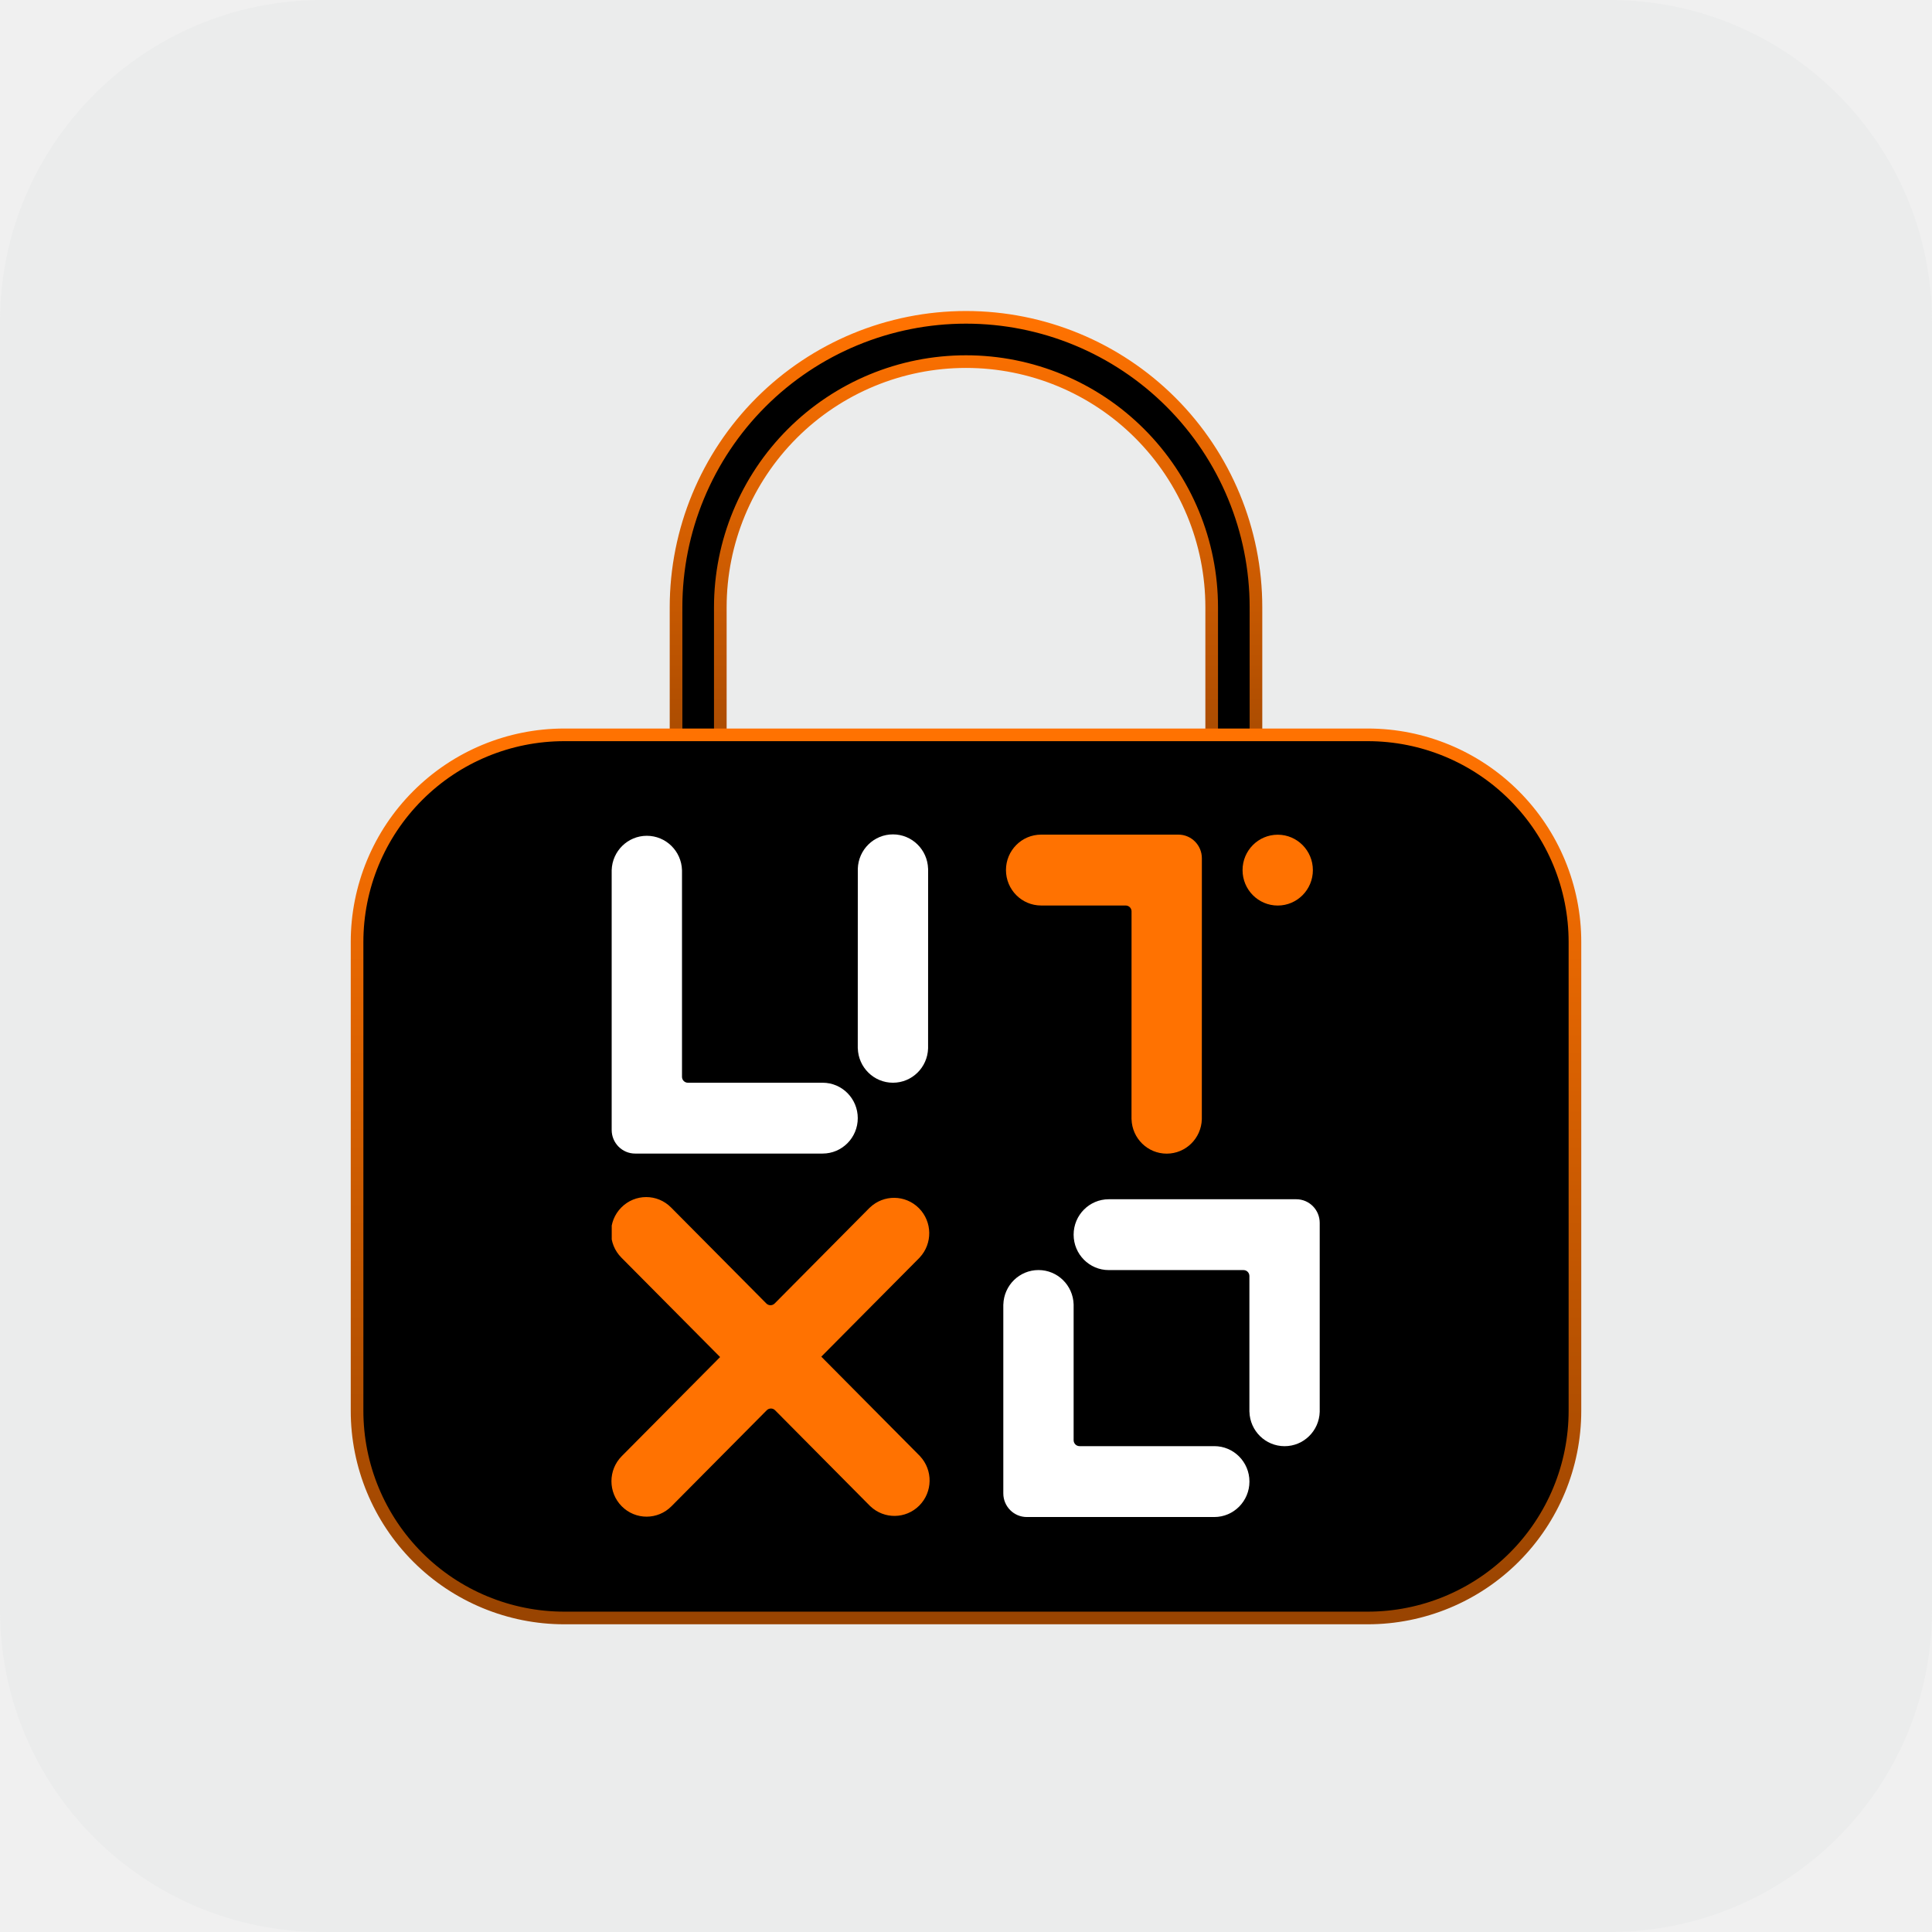
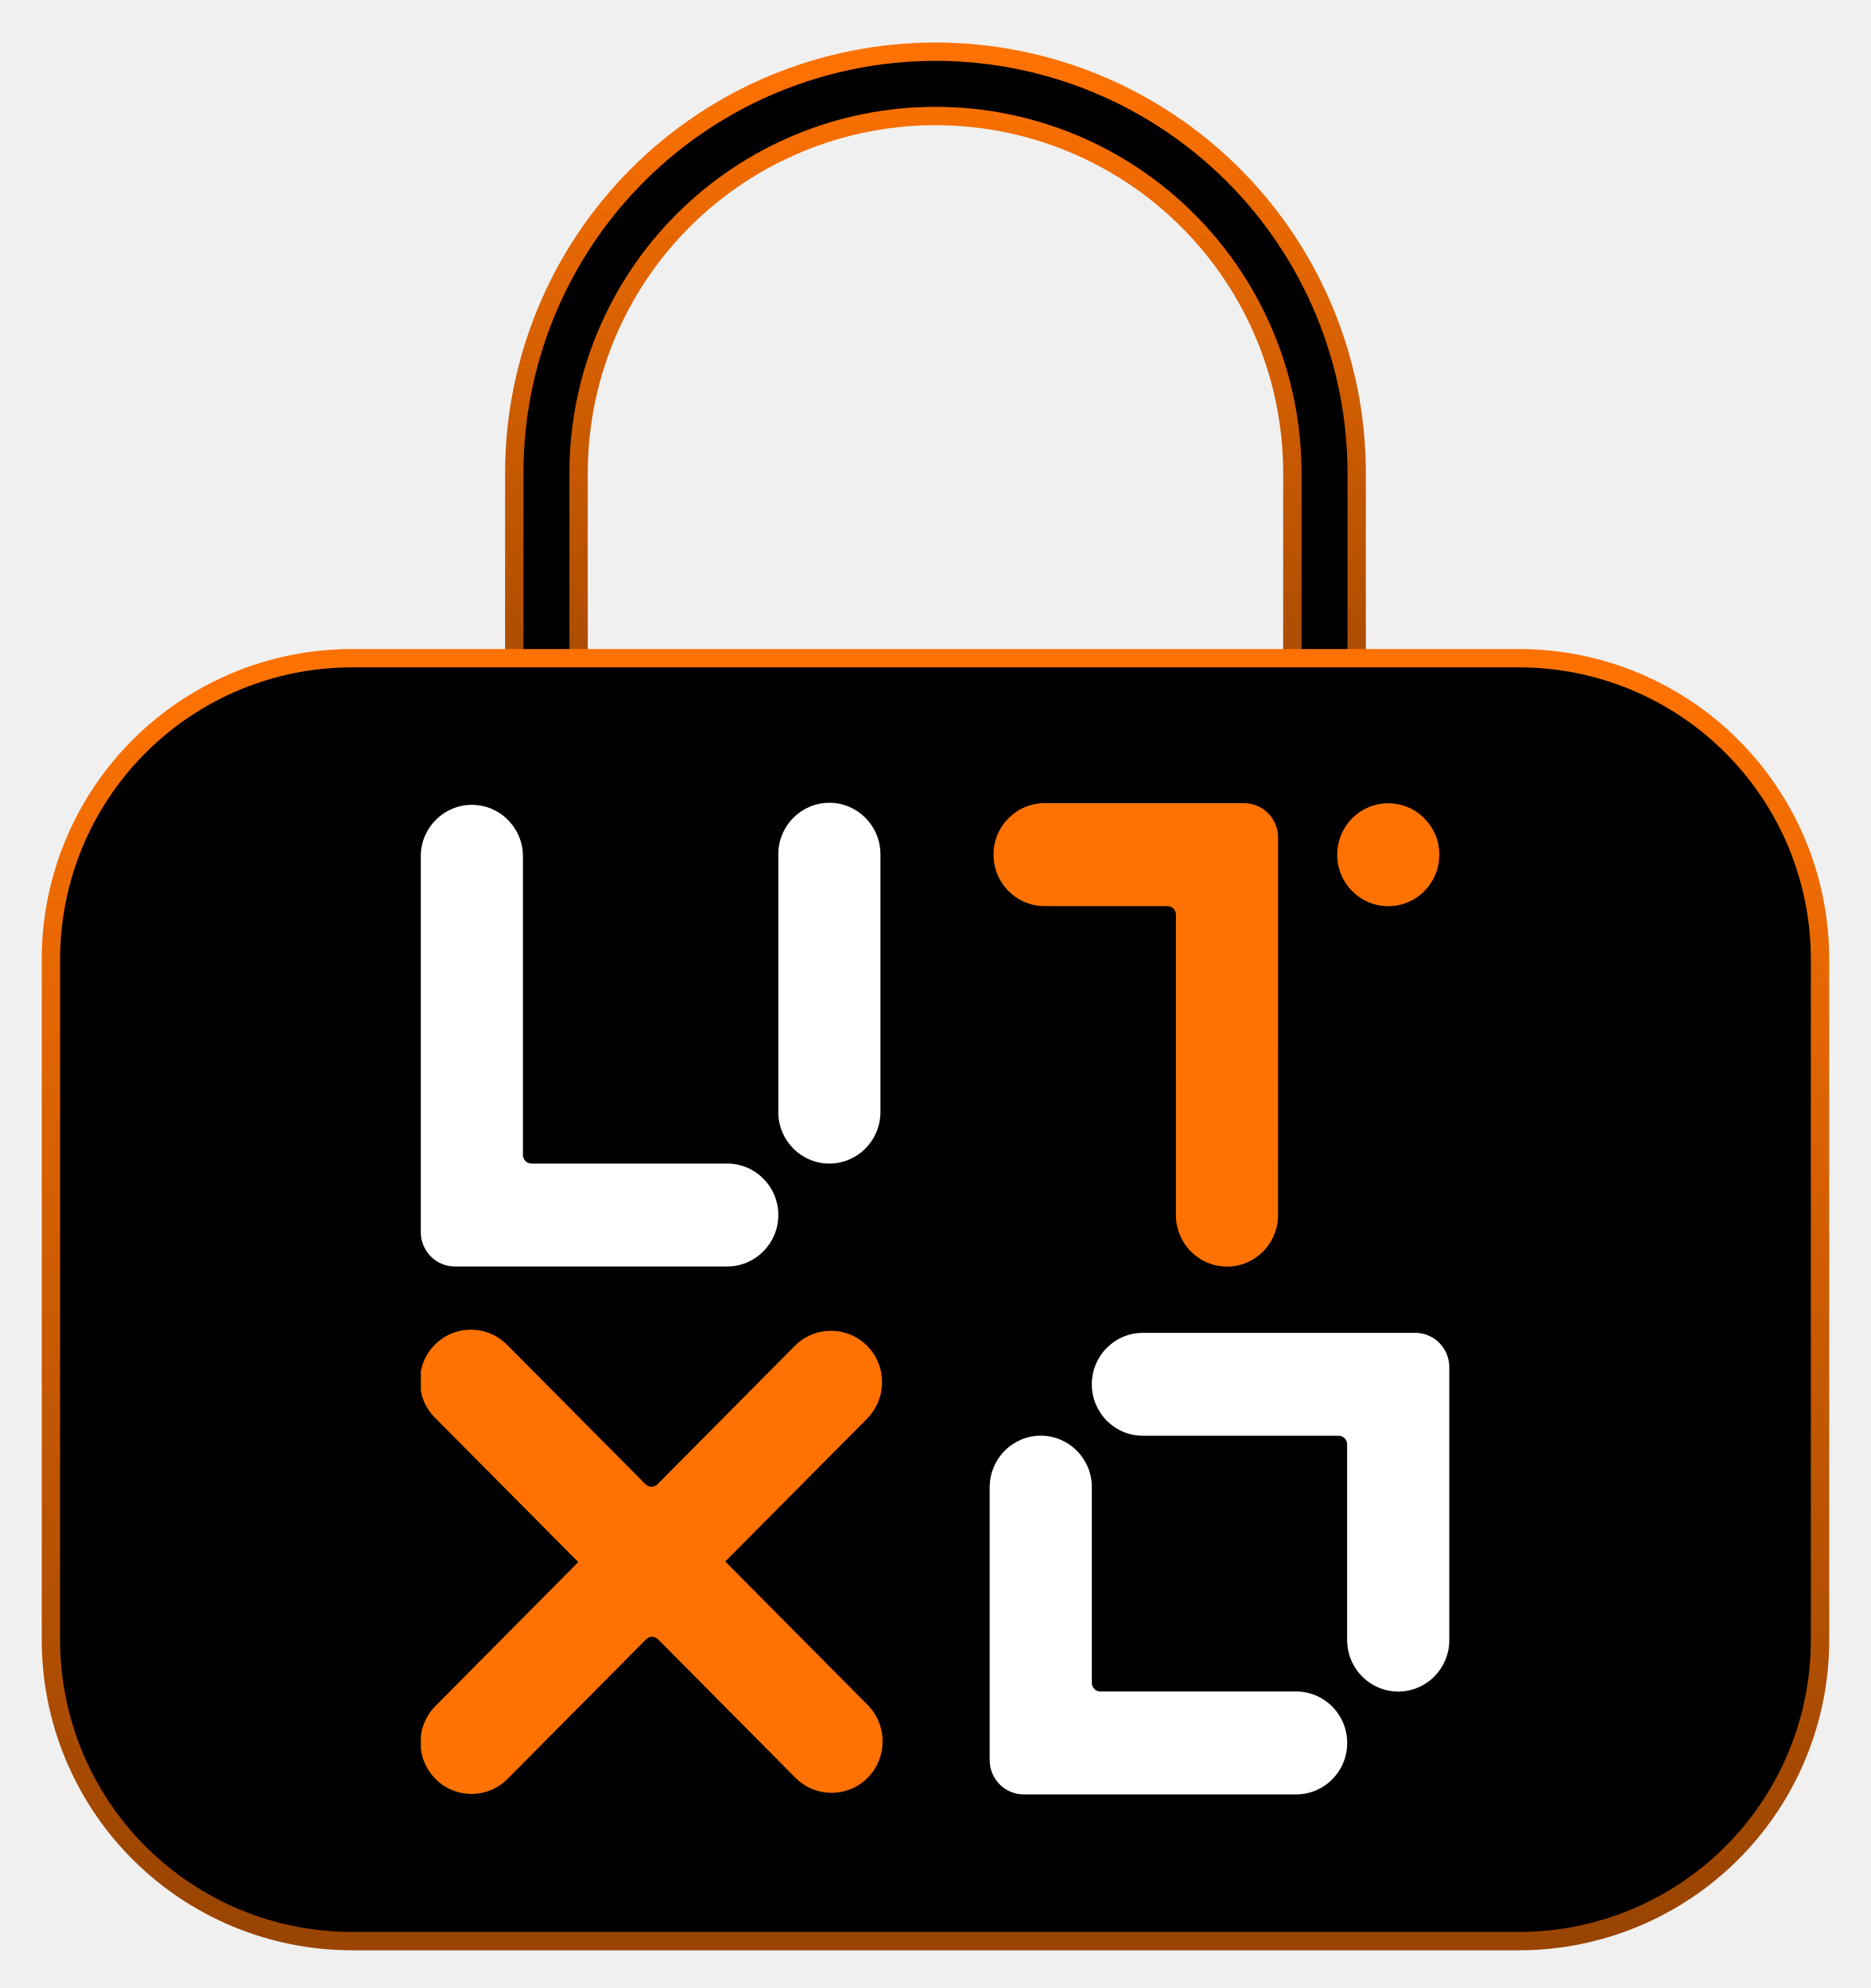
- <svg xmlns="http://www.w3.org/2000/svg" width="48" height="48" viewBox="0 0 48 48" fill="none">
-   <rect width="48" height="48" rx="8" fill="#EBECEC" />
-   <path d="M19.684 10.772C20.829 9.627 22.381 8.984 24 8.984C25.619 8.984 27.172 9.627 28.316 10.772C29.461 11.917 30.104 13.469 30.104 15.088V20.079C30.104 20.383 30.351 20.629 30.654 20.629C30.958 20.629 31.204 20.383 31.204 20.079V15.088C31.204 13.178 30.445 11.345 29.094 9.994C27.743 8.643 25.911 7.884 24 7.884C22.09 7.884 20.257 8.643 18.906 9.994C17.555 11.345 16.796 13.178 16.796 15.088V20.079C16.796 20.383 17.042 20.629 17.346 20.629C17.65 20.629 17.896 20.383 17.896 20.079V15.088C17.896 13.469 18.539 11.917 19.684 10.772Z" fill="black" stroke="url(#paint0_linear_4004_51571)" stroke-width="0.314" stroke-linecap="round" stroke-linejoin="round" />
-   <path d="M10.379 19.765C9.413 20.73 8.871 22.04 8.871 23.405V35.05C8.871 36.415 9.413 37.724 10.379 38.69C11.344 39.655 12.654 40.198 14.019 40.198H33.981C35.346 40.198 36.656 39.655 37.621 38.69C38.587 37.724 39.129 36.415 39.129 35.05V23.405C39.129 22.04 38.587 20.73 37.621 19.765C36.656 18.799 35.346 18.257 33.981 18.257H14.019C12.654 18.257 11.344 18.799 10.379 19.765Z" fill="black" stroke="url(#paint1_linear_4004_51571)" stroke-width="0.314" />
-   <g clip-path="url(#clip0_4004_51571)">
-     <path fill-rule="evenodd" clip-rule="evenodd" d="M26.674 30.675C26.674 31.161 27.065 31.555 27.547 31.555H30.896C30.976 31.555 31.041 31.621 31.041 31.702V35.05V35.076H31.042C31.055 35.55 31.441 35.93 31.915 35.93C32.389 35.93 32.774 35.55 32.788 35.076H32.788V35.05V31.555V30.382C32.788 30.058 32.528 29.795 32.206 29.795H31.041H27.547C27.065 29.795 26.674 30.189 26.674 30.675Z" fill="white" />
-     <path fill-rule="evenodd" clip-rule="evenodd" d="M31.042 36.809C31.042 36.323 30.651 35.929 30.169 35.929H26.82C26.74 35.929 26.674 35.863 26.674 35.782V32.435V32.408H26.674C26.66 31.934 26.275 31.554 25.801 31.554C25.327 31.554 24.942 31.934 24.928 32.408H24.927V32.435V35.929V37.103C24.927 37.427 25.188 37.69 25.51 37.69H26.674H30.169C30.651 37.69 31.042 37.295 31.042 36.809Z" fill="white" />
-     <path fill-rule="evenodd" clip-rule="evenodd" d="M15.447 37.423C15.788 37.767 16.341 37.767 16.682 37.423L19.05 35.037C19.107 34.98 19.199 34.98 19.256 35.037L21.605 37.405L21.623 37.423L21.624 37.423C21.966 37.748 22.505 37.742 22.84 37.405C23.175 37.067 23.181 36.524 22.858 36.179L22.859 36.178L22.84 36.16L20.388 33.689L19.564 32.859C19.337 32.63 18.968 32.63 18.741 32.859L17.917 33.689L15.447 36.178C15.106 36.522 15.106 37.079 15.447 37.423Z" fill="#FF7201" />
-     <path fill-rule="evenodd" clip-rule="evenodd" d="M15.437 29.999C15.778 29.655 16.331 29.655 16.672 29.999L19.04 32.385C19.097 32.442 19.189 32.442 19.246 32.385L21.595 30.017L21.614 29.999L21.614 29.999C21.956 29.674 22.495 29.68 22.831 30.017C23.166 30.355 23.172 30.898 22.849 31.243L22.849 31.244L22.831 31.262L20.378 33.733L19.555 34.563C19.327 34.792 18.959 34.792 18.731 34.563L17.908 33.733L15.437 31.244C15.096 30.9 15.096 30.342 15.437 29.999Z" fill="#FF7201" />
-     <path fill-rule="evenodd" clip-rule="evenodd" d="M24.993 21.616C24.993 22.103 25.384 22.497 25.867 22.497H27.967C28.048 22.497 28.113 22.562 28.113 22.643L28.112 27.781V27.808H28.113C28.127 28.282 28.512 28.662 28.986 28.662C29.46 28.662 29.845 28.282 29.859 27.808H29.859V27.781L29.86 22.497V21.323C29.86 20.999 29.599 20.736 29.277 20.736H28.113H25.867C25.384 20.736 24.993 21.13 24.993 21.616Z" fill="#FF7201" />
-     <path d="M31.745 20.738C32.227 20.738 32.618 21.132 32.618 21.618C32.618 22.104 32.227 22.498 31.745 22.498C31.262 22.498 30.871 22.104 30.871 21.618C30.871 21.132 31.262 20.738 31.745 20.738Z" fill="#FF7201" />
-     <path fill-rule="evenodd" clip-rule="evenodd" d="M23.059 21.61L23.059 21.611L23.059 21.611L23.058 26.02V26.046H23.058C23.044 26.52 22.659 26.9 22.185 26.9C21.711 26.9 21.326 26.52 21.312 26.046H21.311V26.02L21.311 26.02L21.311 26.02L21.312 21.611L21.312 21.584H21.312C21.326 21.11 21.712 20.73 22.185 20.73C22.659 20.73 23.044 21.11 23.058 21.584H23.059V21.61Z" fill="white" />
-     <path fill-rule="evenodd" clip-rule="evenodd" d="M21.311 27.78C21.311 27.294 20.92 26.9 20.438 26.9H17.09C17.009 26.9 16.944 26.834 16.944 26.753V21.645V21.619H16.944C16.93 21.145 16.544 20.765 16.07 20.765C15.597 20.765 15.211 21.145 15.197 21.619H15.197V21.645V26.9V28.073C15.197 28.397 15.458 28.66 15.779 28.66H16.944H20.438C20.92 28.66 21.311 28.266 21.311 27.78Z" fill="white" />
+ <svg xmlns="http://www.w3.org/2000/svg" width="32" height="34" viewBox="0 0 32 34" fill="none">
+   <path d="M11.684 3.772C12.829 2.627 14.381 1.984 16 1.984C17.619 1.984 19.172 2.627 20.316 3.772C21.461 4.917 22.104 6.469 22.104 8.088V13.079C22.104 13.383 22.351 13.629 22.654 13.629C22.958 13.629 23.204 13.383 23.204 13.079V8.088C23.204 6.178 22.445 4.345 21.094 2.994C19.743 1.643 17.911 0.884 16 0.884C14.089 0.884 12.257 1.643 10.906 2.994C9.555 4.345 8.796 6.178 8.796 8.088V13.079C8.796 13.383 9.042 13.629 9.346 13.629C9.65 13.629 9.896 13.383 9.896 13.079V8.088C9.896 6.469 10.539 4.917 11.684 3.772Z" fill="black" stroke="url(#paint0_linear_4004_51583)" stroke-width="0.314" stroke-linecap="round" stroke-linejoin="round" />
+   <path d="M2.379 12.765C1.413 13.73 0.871 15.04 0.871 16.405V28.05C0.871 29.415 1.413 30.724 2.379 31.69C3.344 32.655 4.654 33.198 6.019 33.198H25.981C27.346 33.198 28.656 32.655 29.621 31.69C30.587 30.724 31.129 29.415 31.129 28.05V16.405C31.129 15.04 30.587 13.73 29.621 12.765C28.656 11.799 27.346 11.257 25.981 11.257H6.019C4.654 11.257 3.344 11.799 2.379 12.765Z" fill="black" stroke="url(#paint1_linear_4004_51583)" stroke-width="0.314" />
+   <g clip-path="url(#clip0_4004_51583)">
+     <path fill-rule="evenodd" clip-rule="evenodd" d="M18.674 23.675C18.674 24.161 19.065 24.555 19.547 24.555H22.896C22.976 24.555 23.041 24.621 23.041 24.702V28.05V28.076H23.042C23.055 28.55 23.441 28.93 23.915 28.93C24.389 28.93 24.774 28.55 24.788 28.076H24.788V28.05V24.555V23.382C24.788 23.058 24.528 22.795 24.206 22.795H23.041H19.547C19.065 22.795 18.674 23.189 18.674 23.675Z" fill="white" />
+     <path fill-rule="evenodd" clip-rule="evenodd" d="M23.042 29.809C23.042 29.323 22.651 28.929 22.169 28.929H18.82C18.74 28.929 18.674 28.863 18.674 28.782V25.435V25.408H18.674C18.66 24.934 18.275 24.554 17.801 24.554C17.327 24.554 16.942 24.934 16.928 25.408H16.927V25.435V28.929V30.103C16.927 30.427 17.188 30.689 17.51 30.689H18.674H22.169C22.651 30.689 23.042 30.295 23.042 29.809Z" fill="white" />
+     <path fill-rule="evenodd" clip-rule="evenodd" d="M7.447 30.423C7.788 30.767 8.341 30.767 8.682 30.423L11.05 28.037C11.107 27.98 11.199 27.98 11.256 28.037L13.605 30.405L13.623 30.423L13.624 30.423C13.966 30.748 14.505 30.742 14.84 30.405C15.175 30.067 15.181 29.524 14.858 29.179L14.859 29.178L14.84 29.16L12.388 26.689L11.565 25.859C11.337 25.63 10.968 25.63 10.741 25.859L9.917 26.689L7.447 29.178C7.106 29.522 7.106 30.079 7.447 30.423Z" fill="#FF7201" />
+     <path fill-rule="evenodd" clip-rule="evenodd" d="M7.437 22.999C7.778 22.655 8.331 22.655 8.672 22.999L11.04 25.384C11.097 25.442 11.189 25.442 11.246 25.384L13.595 23.017L13.614 22.999L13.614 22.999C13.956 22.674 14.495 22.68 14.831 23.017C15.165 23.355 15.171 23.898 14.849 24.243L14.849 24.244L14.831 24.262L12.378 26.733L11.555 27.563C11.327 27.792 10.959 27.792 10.731 27.563L9.908 26.733L7.437 24.244C7.096 23.9 7.096 23.342 7.437 22.999Z" fill="#FF7201" />
+     <path fill-rule="evenodd" clip-rule="evenodd" d="M16.993 14.617C16.993 15.103 17.384 15.497 17.867 15.497H19.967C20.048 15.497 20.113 15.562 20.113 15.643L20.112 20.781V20.808H20.113C20.127 21.282 20.512 21.662 20.986 21.662C21.46 21.662 21.845 21.282 21.859 20.808H21.859V20.781L21.86 15.497V14.323C21.86 13.999 21.599 13.736 21.277 13.736H20.113H17.867C17.384 13.736 16.993 14.13 16.993 14.617Z" fill="#FF7201" />
+     <path d="M23.745 13.738C24.227 13.738 24.618 14.132 24.618 14.618C24.618 15.104 24.227 15.498 23.745 15.498C23.262 15.498 22.871 15.104 22.871 14.618C22.871 14.132 23.262 13.738 23.745 13.738Z" fill="#FF7201" />
+     <path fill-rule="evenodd" clip-rule="evenodd" d="M15.059 14.61L15.059 14.611L15.059 14.611L15.059 19.02V19.046H15.058C15.044 19.52 14.659 19.9 14.185 19.9C13.711 19.9 13.326 19.52 13.312 19.046H13.312V19.02L13.312 19.02L13.312 19.02L13.312 14.611L13.312 14.584H13.312C13.326 14.11 13.711 13.73 14.185 13.73C14.659 13.73 15.044 14.11 15.058 14.584H15.059V14.61Z" fill="white" />
+     <path fill-rule="evenodd" clip-rule="evenodd" d="M13.312 20.78C13.312 20.294 12.92 19.9 12.438 19.9H9.09C9.009 19.9 8.944 19.834 8.944 19.753V14.645V14.619H8.944C8.93 14.145 8.544 13.765 8.071 13.765C7.597 13.765 7.211 14.145 7.197 14.619H7.197V14.645V19.9V21.073C7.197 21.397 7.458 21.66 7.779 21.66H8.944H12.438C12.92 21.66 13.312 21.266 13.312 20.78Z" fill="white" />
  </g>
  <defs>
-     <linearGradient id="paint0_linear_4004_51571" x1="24" y1="8.041" x2="24" y2="20.472" gradientUnits="userSpaceOnUse">
+     <linearGradient id="paint0_linear_4004_51583" x1="16" y1="1.041" x2="16" y2="13.472" gradientUnits="userSpaceOnUse">
      <stop stop-color="#FF7201" />
      <stop offset="1" stop-color="#994401" />
    </linearGradient>
-     <linearGradient id="paint1_linear_4004_51571" x1="24" y1="18.414" x2="24" y2="40.04" gradientUnits="userSpaceOnUse">
+     <linearGradient id="paint1_linear_4004_51583" x1="16" y1="11.414" x2="16" y2="33.04" gradientUnits="userSpaceOnUse">
      <stop stop-color="#FF7201" />
      <stop offset="1" stop-color="#994401" />
    </linearGradient>
-     <clipPath id="clip0_4004_51571">
-       <rect width="17.605" height="16.976" fill="white" transform="translate(15.1982 20.7344)" />
+     <clipPath id="clip0_4004_51583">
+       <rect width="17.605" height="16.976" fill="white" transform="translate(7.19824 13.7344)" />
    </clipPath>
  </defs>
</svg>
